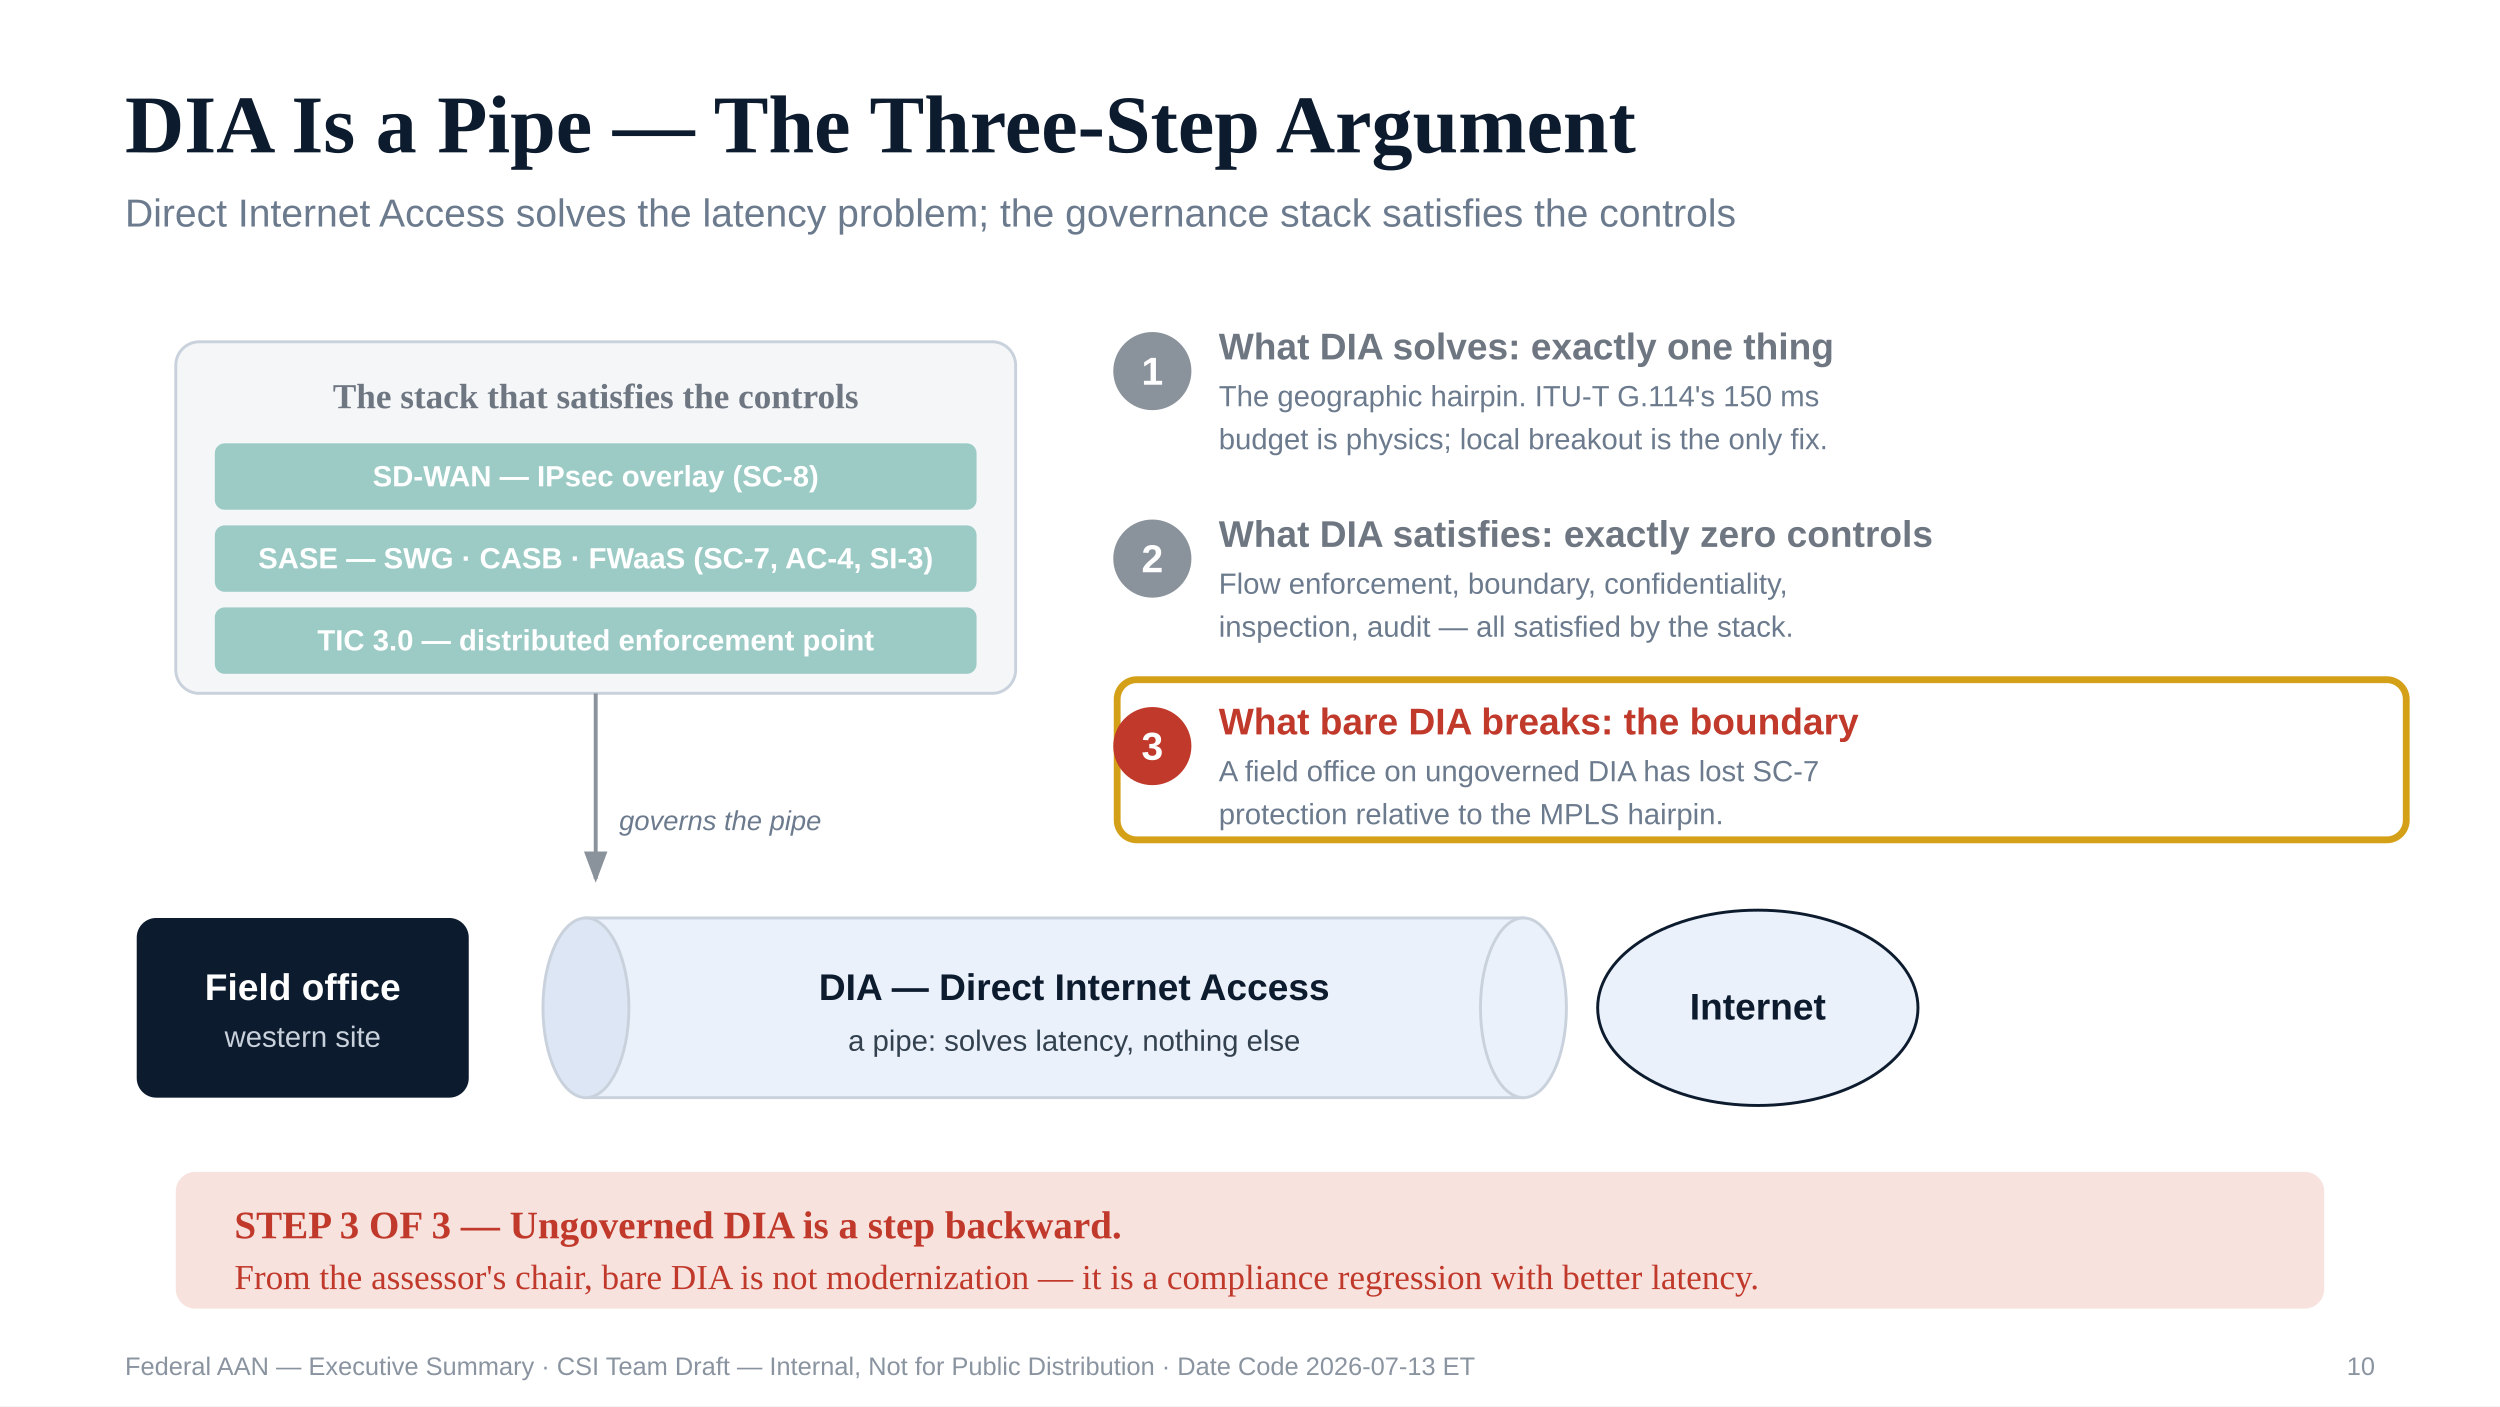
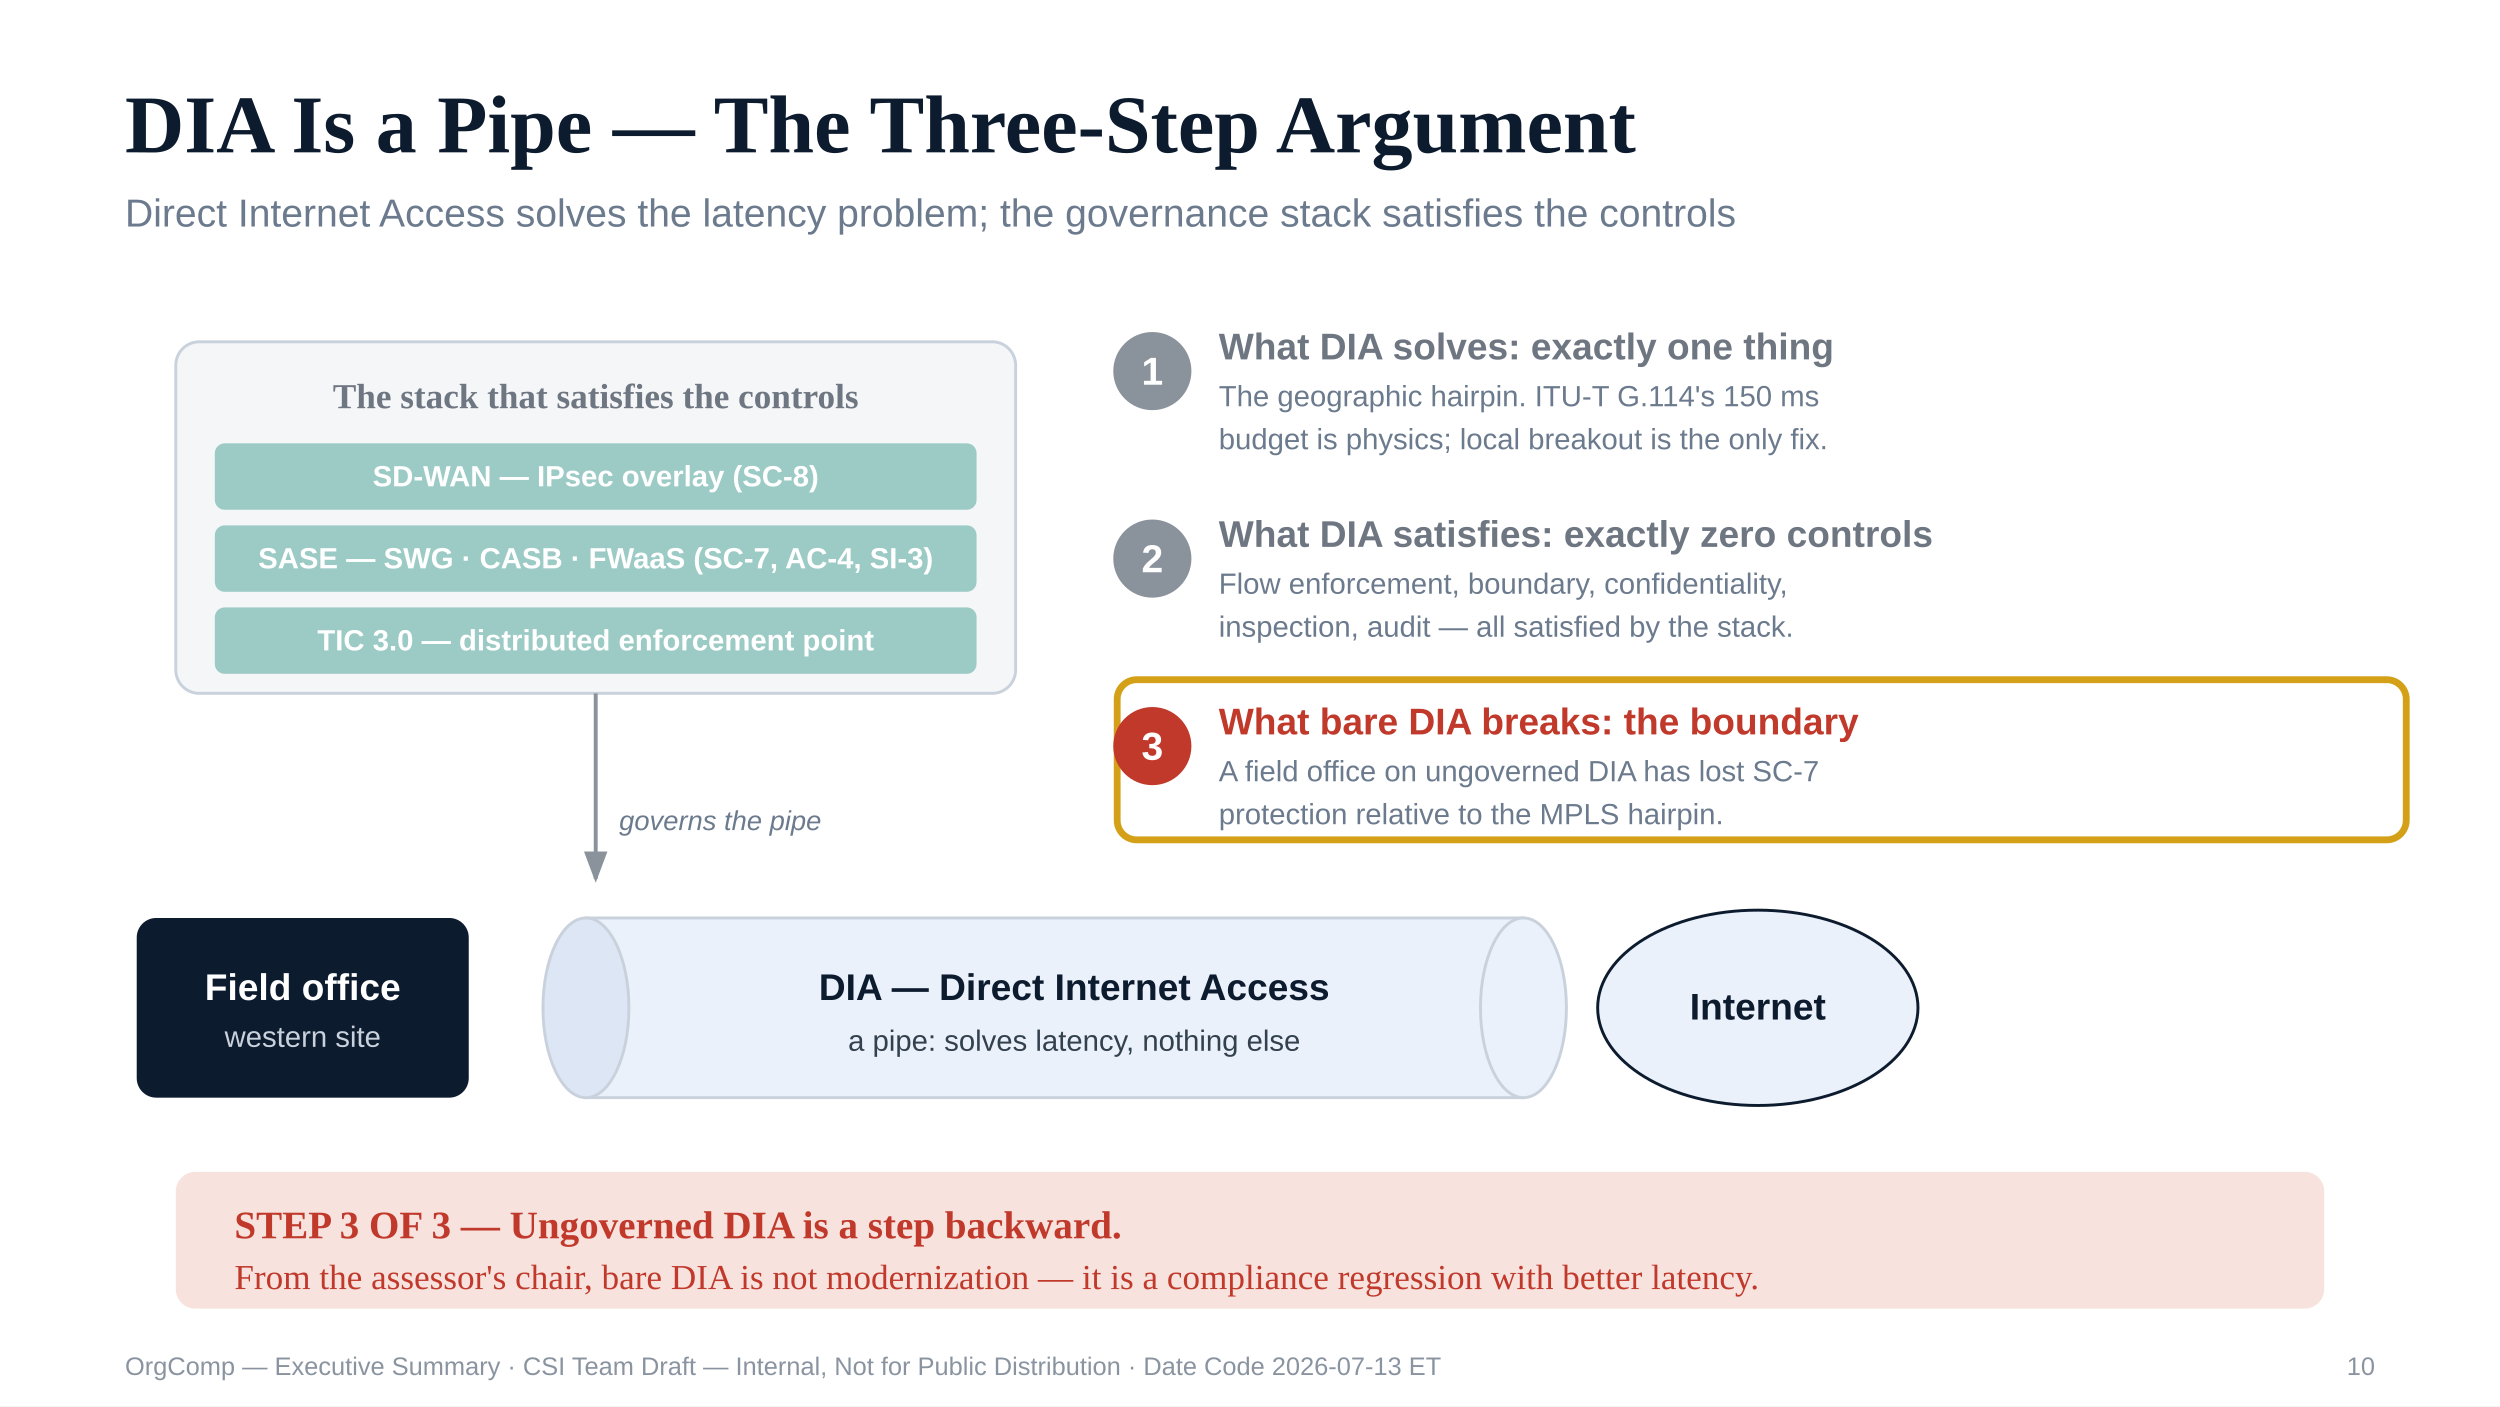
<svg xmlns="http://www.w3.org/2000/svg" viewBox="0 0 1280 720" style="font-family:Arial, 'Helvetica Neue', Helvetica, sans-serif;background:#FFFFFF;">
  <rect width="1280" height="720" fill="#FFFFFF" />
  <defs>
    <marker id="ar" markerWidth="10" markerHeight="10" refX="7" refY="3" orient="auto">
      <path d="M0,0 L0,6 L8,3 z" fill="#8A929B" />
    </marker>
  </defs>
  <text x="64" y="78" text-anchor="start" font-family="Georgia, 'Times New Roman', serif" font-size="42" font-weight="bold" font-style="normal" fill="#0D1B2E">DIA Is a Pipe — The Three-Step Argument</text>
  <text x="64" y="116" text-anchor="start" font-family="Arial, 'Helvetica Neue', Helvetica, sans-serif" font-size="20" font-weight="normal" font-style="normal" fill="#6B7A8D">Direct Internet Access solves the latency problem; the governance stack satisfies the controls</text>
  <rect x="90" y="175" width="430" height="180" rx="12" fill="#F4F6F8" stroke="#C9D2DC" stroke-width="1.5" />
  <text x="305.0" y="209" text-anchor="middle" font-family="Georgia, 'Times New Roman', serif" font-size="18" font-weight="bold" font-style="normal" fill="#6E7681">The stack that satisfies the controls</text>
  <rect x="110" y="227" width="390" height="34" rx="5" fill="#9CCBC6" />
  <text x="305.0" y="249" text-anchor="middle" font-family="Arial, 'Helvetica Neue', Helvetica, sans-serif" font-size="15" font-weight="bold" font-style="normal" fill="#FFFFFF">SD-WAN — IPsec overlay (SC-8)</text>
  <rect x="110" y="269" width="390" height="34" rx="5" fill="#9CCBC6" />
  <text x="305.0" y="291" text-anchor="middle" font-family="Arial, 'Helvetica Neue', Helvetica, sans-serif" font-size="15" font-weight="bold" font-style="normal" fill="#FFFFFF">SASE — SWG · CASB · FWaaS (SC-7, AC-4, SI-3)</text>
  <rect x="110" y="311" width="390" height="34" rx="5" fill="#9CCBC6" />
  <text x="305.0" y="333" text-anchor="middle" font-family="Arial, 'Helvetica Neue', Helvetica, sans-serif" font-size="15" font-weight="bold" font-style="normal" fill="#FFFFFF">TIC 3.0 — distributed enforcement point</text>
  <line x1="305.0" y1="355" x2="305.0" y2="450" stroke="#8A929B" stroke-width="2" marker-end="url(#ar)" />
  <text x="317.0" y="425" text-anchor="start" font-family="Arial, 'Helvetica Neue', Helvetica, sans-serif" font-size="14" font-weight="normal" font-style="italic" fill="#6B7A8D">governs the pipe</text>
  <rect x="70" y="470" width="170" height="92" rx="10" fill="#0D1B2E" />
  <text x="155.0" y="512" text-anchor="middle" font-family="Arial, 'Helvetica Neue', Helvetica, sans-serif" font-size="19" font-weight="bold" font-style="normal" fill="#FFFFFF">Field office</text>
  <text x="155.0" y="536" text-anchor="middle" font-family="Arial, 'Helvetica Neue', Helvetica, sans-serif" font-size="15" font-weight="normal" font-style="normal" fill="#C9D2DC">western site</text>
  <rect x="300" y="470.0" width="480" height="92.0" fill="#EAF1FB" stroke="#C9D2DC" stroke-width="1.5" />
  <ellipse cx="780" cy="516.0" rx="22" ry="46.0" fill="#EAF1FB" stroke="#C9D2DC" stroke-width="1.5" />
  <ellipse cx="300" cy="516.0" rx="22" ry="46.0" fill="#DCE6F4" stroke="#C9D2DC" stroke-width="1.5" />
  <text x="550.0" y="512.0" text-anchor="middle" font-family="Arial, 'Helvetica Neue', Helvetica, sans-serif" font-size="19" font-weight="bold" font-style="normal" fill="#0D1B2E">DIA — Direct Internet Access</text>
  <text x="550.0" y="538.0" text-anchor="middle" font-family="Arial, 'Helvetica Neue', Helvetica, sans-serif" font-size="15" font-weight="normal" font-style="normal" fill="#33414F">a pipe: solves latency, nothing else</text>
  <ellipse cx="900" cy="516.0" rx="82" ry="50.0" fill="#EAF1FB" stroke="#0D1B2E" stroke-width="1.5" />
  <text x="900" y="522.0" text-anchor="middle" font-family="Arial, 'Helvetica Neue', Helvetica, sans-serif" font-size="19" font-weight="bold" font-style="normal" fill="#0D1B2E">Internet</text>
  <circle cx="590" cy="190" r="20" fill="#8A929B" />
  <text x="590" y="197" text-anchor="middle" font-family="Arial, 'Helvetica Neue', Helvetica, sans-serif" font-size="20" font-weight="bold" font-style="normal" fill="#FFFFFF">1</text>
  <text x="624" y="184" text-anchor="start" font-family="Arial, 'Helvetica Neue', Helvetica, sans-serif" font-size="19" font-weight="bold" font-style="normal" fill="#6E7681">What DIA solves: exactly one thing</text>
  <text x="624" y="208" text-anchor="start" font-family="Arial, 'Helvetica Neue', Helvetica, sans-serif" font-size="15" font-weight="normal" font-style="normal" fill="#6B7A8D">The geographic hairpin. ITU-T G.114's 150 ms</text>
  <text x="624" y="230" text-anchor="start" font-family="Arial, 'Helvetica Neue', Helvetica, sans-serif" font-size="15" font-weight="normal" font-style="normal" fill="#6B7A8D">budget is physics; local breakout is the only fix.</text>
  <circle cx="590" cy="286" r="20" fill="#8A929B" />
  <text x="590" y="293" text-anchor="middle" font-family="Arial, 'Helvetica Neue', Helvetica, sans-serif" font-size="20" font-weight="bold" font-style="normal" fill="#FFFFFF">2</text>
  <text x="624" y="280" text-anchor="start" font-family="Arial, 'Helvetica Neue', Helvetica, sans-serif" font-size="19" font-weight="bold" font-style="normal" fill="#6E7681">What DIA satisfies: exactly zero controls</text>
  <text x="624" y="304" text-anchor="start" font-family="Arial, 'Helvetica Neue', Helvetica, sans-serif" font-size="15" font-weight="normal" font-style="normal" fill="#6B7A8D">Flow enforcement, boundary, confidentiality,</text>
  <text x="624" y="326" text-anchor="start" font-family="Arial, 'Helvetica Neue', Helvetica, sans-serif" font-size="15" font-weight="normal" font-style="normal" fill="#6B7A8D">inspection, audit — all satisfied by the stack.</text>
  <rect x="572" y="348" width="660" height="82" rx="10" fill="none" stroke="#D4A017" stroke-width="3.5" />
  <circle cx="590" cy="382" r="20" fill="#C0392B" />
  <text x="590" y="389" text-anchor="middle" font-family="Arial, 'Helvetica Neue', Helvetica, sans-serif" font-size="20" font-weight="bold" font-style="normal" fill="#FFFFFF">3</text>
  <text x="624" y="376" text-anchor="start" font-family="Arial, 'Helvetica Neue', Helvetica, sans-serif" font-size="19" font-weight="bold" font-style="normal" fill="#C0392B">What bare DIA breaks: the boundary</text>
  <text x="624" y="400" text-anchor="start" font-family="Arial, 'Helvetica Neue', Helvetica, sans-serif" font-size="15" font-weight="normal" font-style="normal" fill="#6B7A8D">A field office on ungoverned DIA has lost SC-7</text>
  <text x="624" y="422" text-anchor="start" font-family="Arial, 'Helvetica Neue', Helvetica, sans-serif" font-size="15" font-weight="normal" font-style="normal" fill="#6B7A8D">protection relative to the MPLS hairpin.</text>
  <rect x="90" y="600" width="1100" height="70" rx="10" fill="#F7E2DE" />
  <text x="120" y="634" text-anchor="start" font-family="Georgia, 'Times New Roman', serif" font-size="20" font-weight="bold" font-style="normal" fill="#C0392B">STEP 3 OF 3 — Ungoverned DIA is a step backward.</text>
  <text x="120" y="660" text-anchor="start" font-family="Georgia, 'Times New Roman', serif" font-size="18" font-weight="normal" font-style="normal" fill="#C0392B">From the assessor's chair, bare DIA is not modernization — it is a compliance regression with better latency.</text>
-   <text x="64" y="704" text-anchor="start" font-family="Arial, 'Helvetica Neue', Helvetica, sans-serif" font-size="13" font-weight="normal" font-style="normal" fill="#8A94A0">Federal AAN — Executive Summary · CSI Team Draft — Internal, Not for Public Distribution · Date Code 2026-07-13 ET</text>
+   <text x="64" y="704" text-anchor="start" font-family="Arial, 'Helvetica Neue', Helvetica, sans-serif" font-size="13" font-weight="normal" font-style="normal" fill="#8A94A0">OrgComp — Executive Summary · CSI Team Draft — Internal, Not for Public Distribution · Date Code 2026-07-13 ET</text>
  <text x="1216" y="704" text-anchor="end" font-family="Arial, 'Helvetica Neue', Helvetica, sans-serif" font-size="13" font-weight="normal" font-style="normal" fill="#8A94A0">10</text>
</svg>
